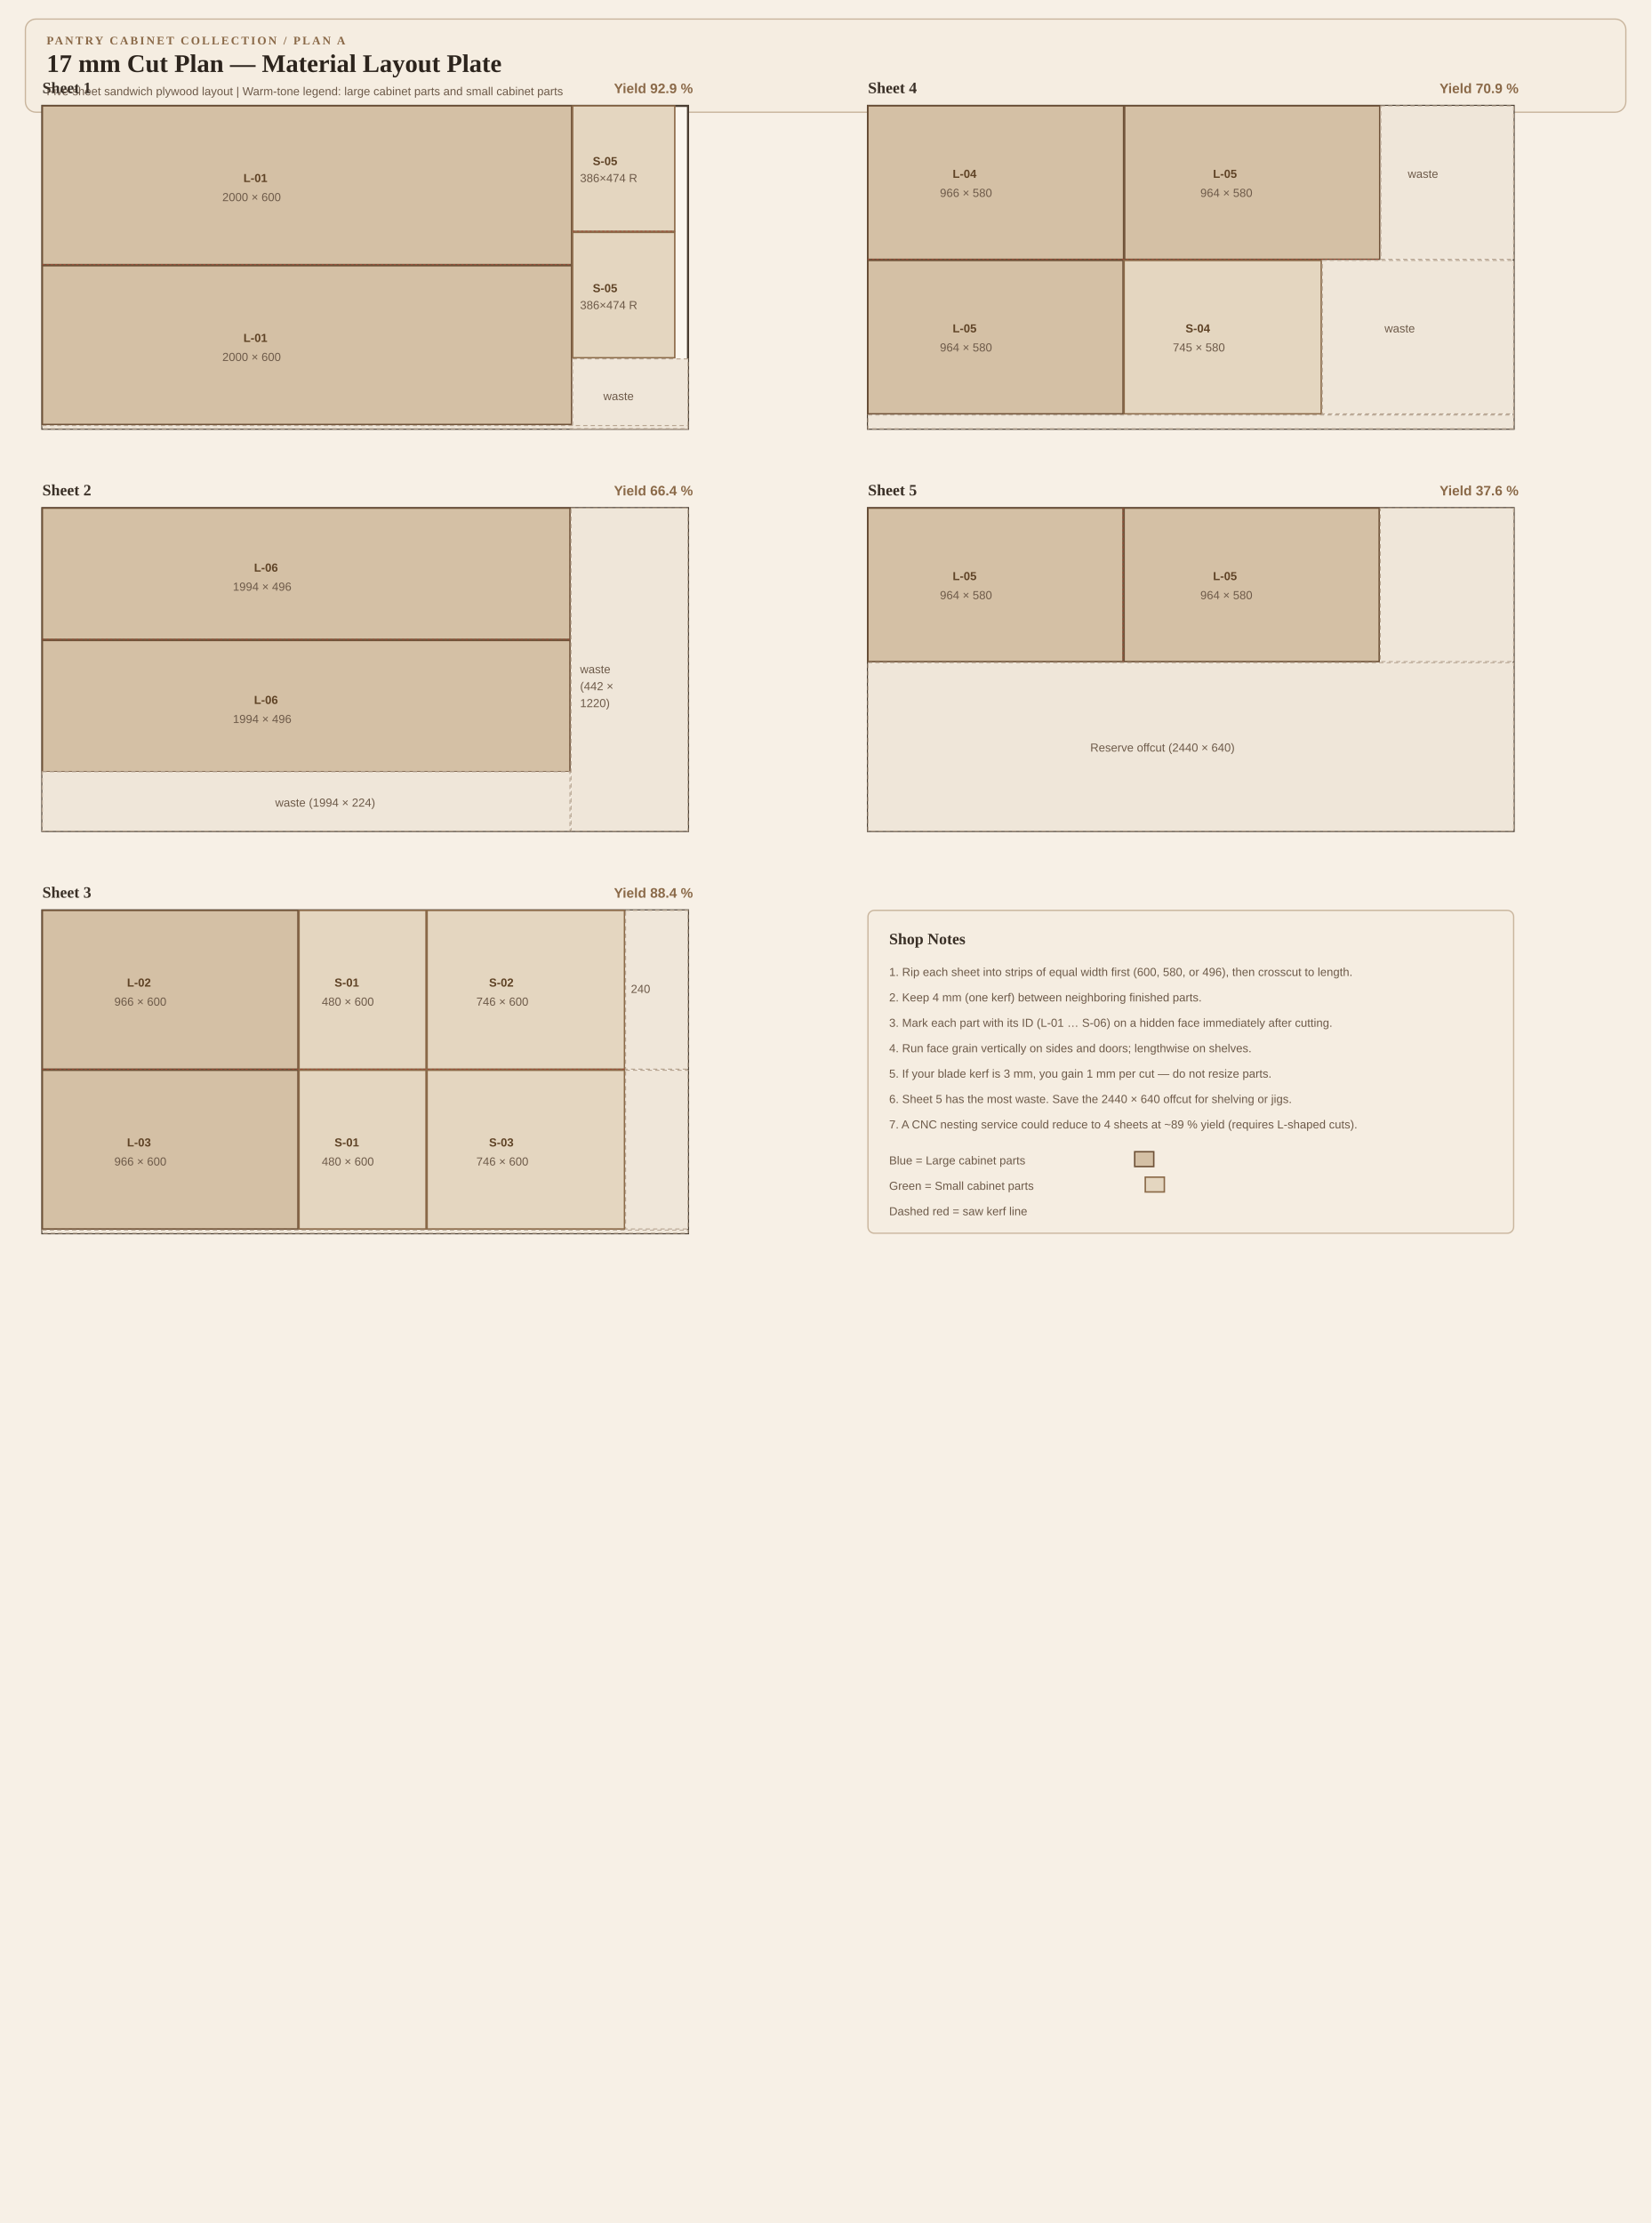
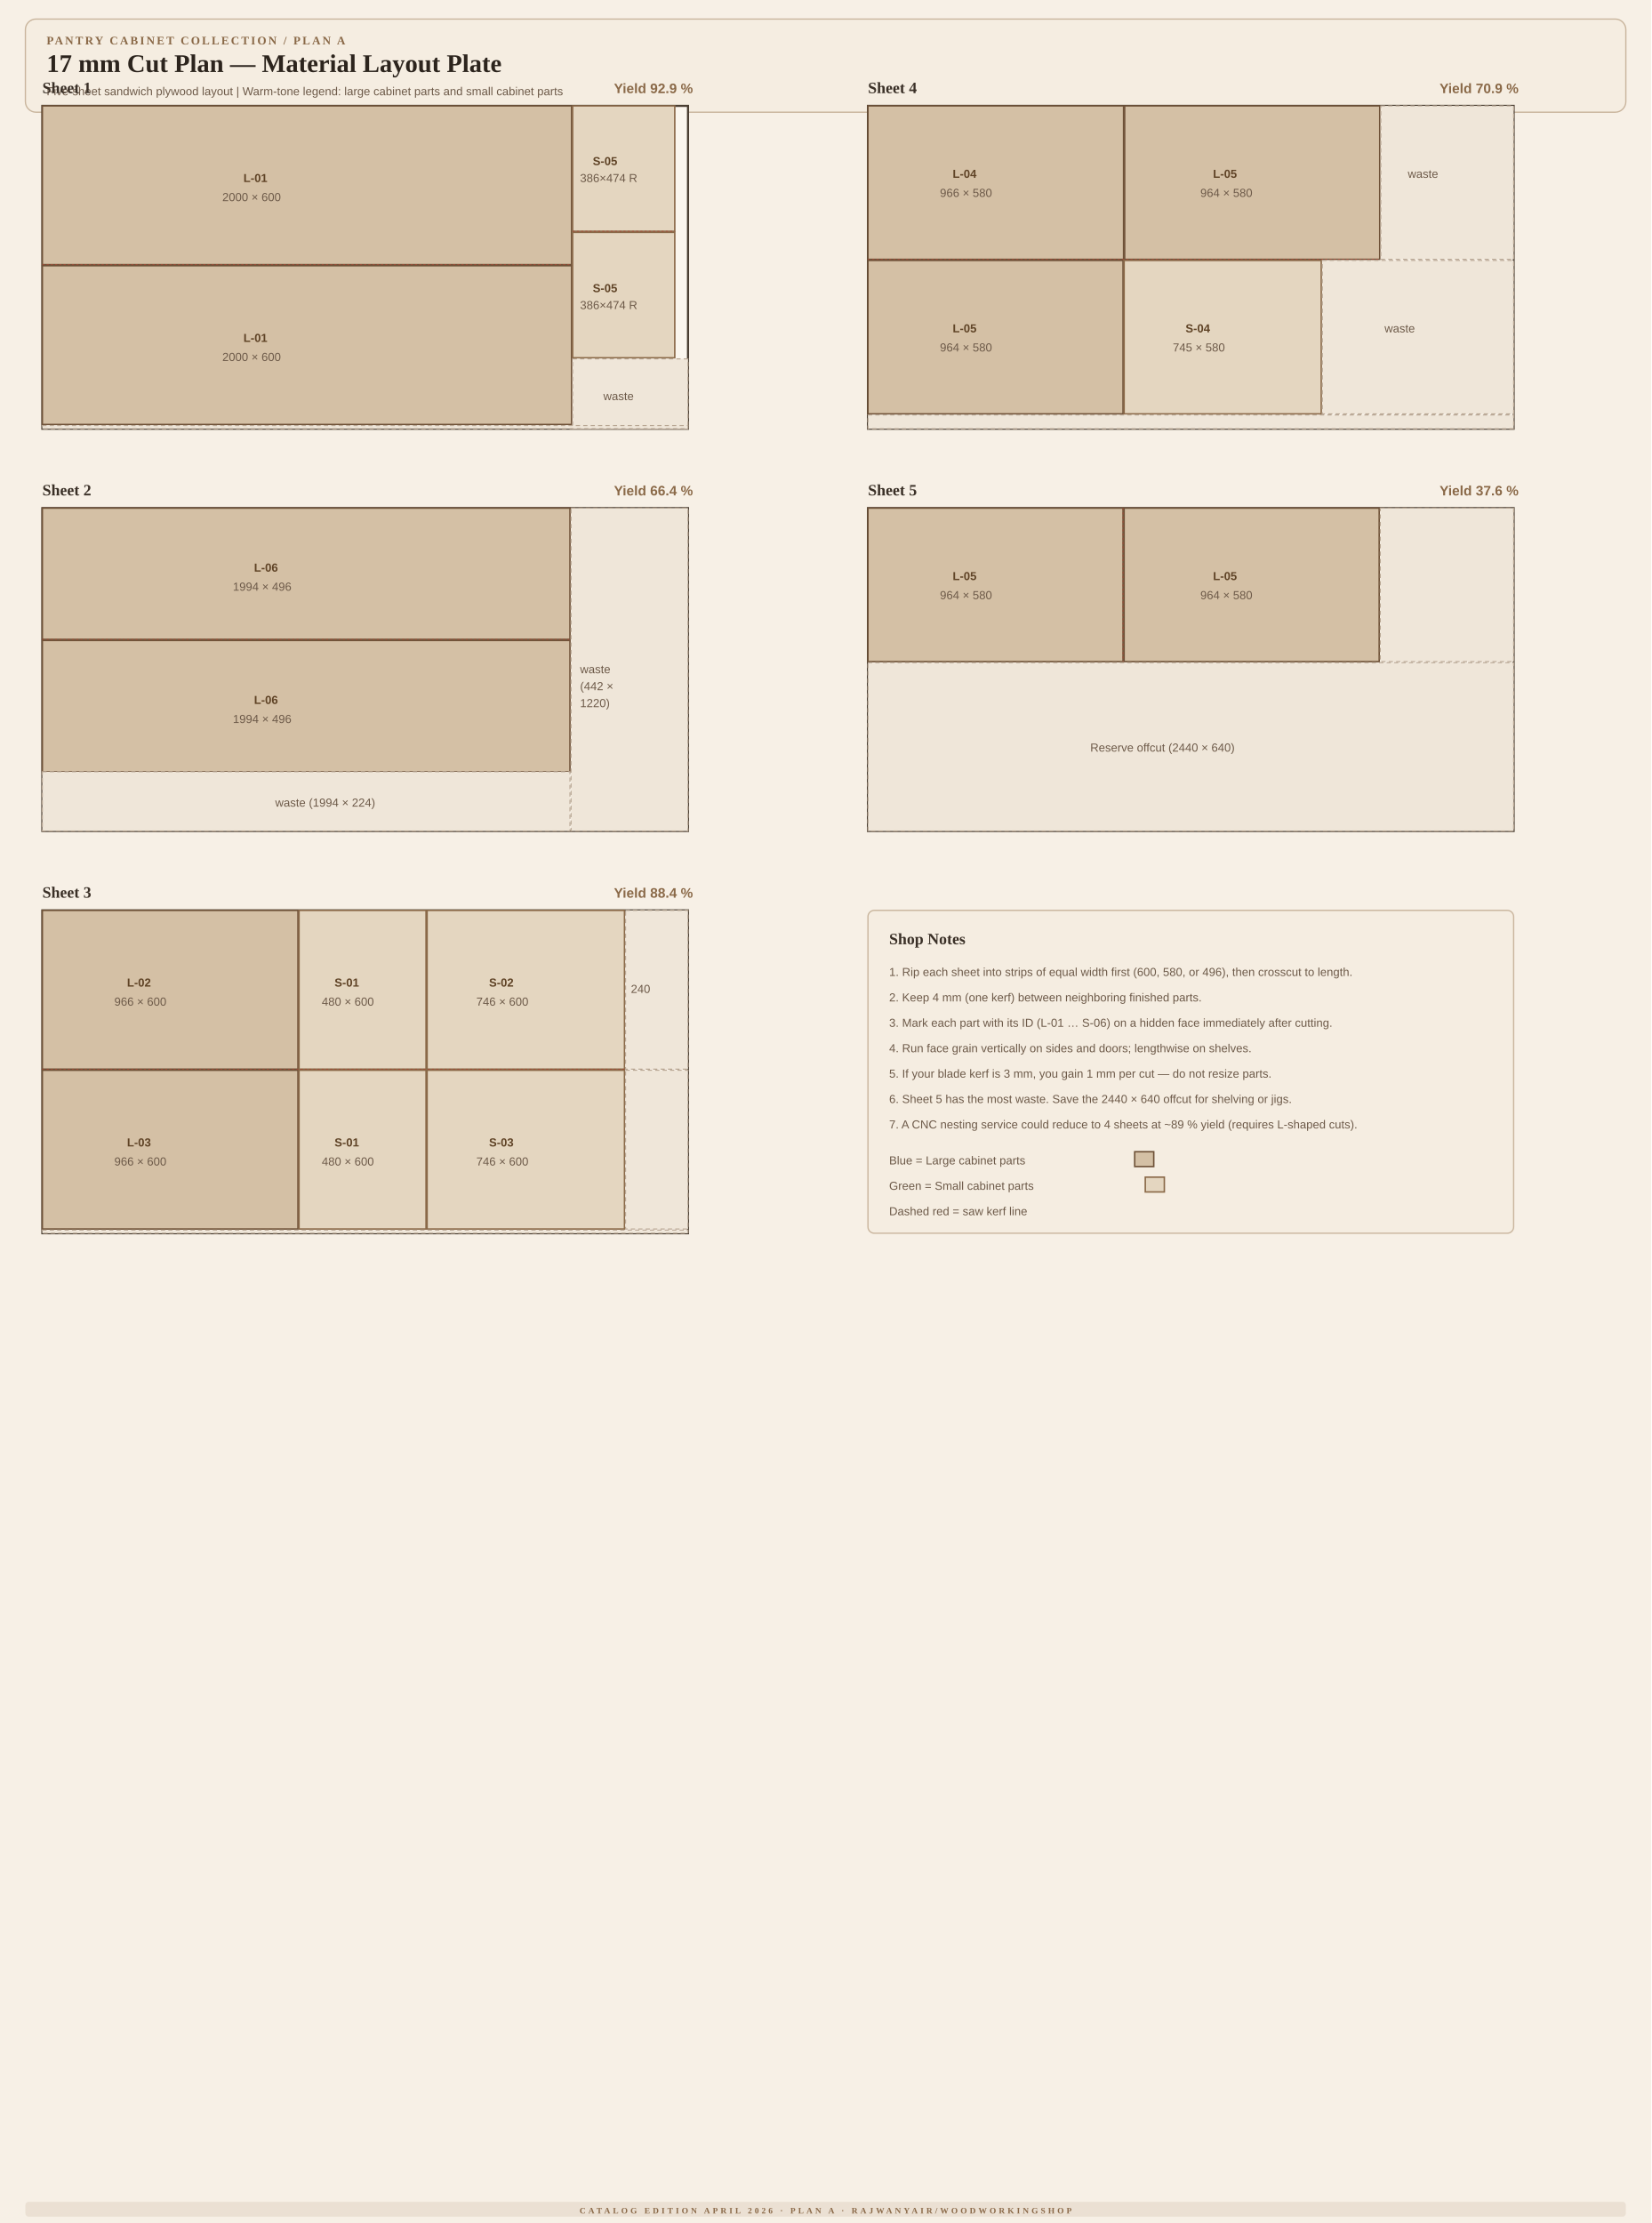
<svg xmlns="http://www.w3.org/2000/svg" width="1560" height="2100" viewBox="0 0 1560 2100">
  <defs>
    <style>
      .eyebrow { font: 700 11px Georgia, 'Times New Roman', serif; letter-spacing: 1.8px; fill: #8a6948; }
      .title { font: 700 24px Georgia, 'Times New Roman', serif; fill: #2c241d; }
      .sub { font: 700 15px Georgia, 'Times New Roman', serif; fill: #3a3027; }
      .lbl { font: 600 11px Arial, sans-serif; fill: #5f4326; }
      .sz { font: 11px Arial, sans-serif; fill: #6d5a49; }
      .pct { font: 600 13px Arial, sans-serif; fill: #8a6948; }
      .sheet { fill: #fbf6ee; stroke: #4a3e32; stroke-width: 2; }
      .L { fill: #d4c0a5; stroke: #6f5238; stroke-width: 1.4; }
      .S { fill: #e4d6c0; stroke: #8a6948; stroke-width: 1.4; }
      .waste { fill: #efe6d9; stroke: #b8a693; stroke-width: 1; stroke-dasharray: 4 3; }
      .kerf { stroke: #a54a37; stroke-width: 0.7; stroke-dasharray: 2 2; }
      .note { fill: #f5ede1; stroke: #c9b59d; stroke-width: 1.2; }
      .card { fill: #f5ede1; stroke: #c9b59d; stroke-width: 1.2; }
    </style>
  </defs>
  <rect x="0" y="0" width="1560" height="2100" fill="#f7f0e6" />
  <rect x="24" y="18" width="1512" height="88" rx="10" class="card" />
  <text x="44" y="42" class="eyebrow">PANTRY CABINET COLLECTION / PLAN A</text>
  <text x="44" y="68" class="title">17 mm Cut Plan — Material Layout Plate</text>
  <text x="44" y="90" class="sz">Five-sheet sandwich plywood layout | Warm-tone legend: large cabinet parts and small cabinet parts</text>
  <g transform="translate(40,100)">
    <text x="0" y="-12" class="sub">Sheet 1</text>
    <text x="540" y="-12" class="pct">Yield 92.9 %</text>
    <rect x="0" y="0" width="610" height="305" class="sheet" />
    <rect x="0" y="0" width="500" height="150" class="L" />
    <text x="190" y="72" class="lbl">L-01</text>
    <text x="170" y="90" class="sz">2000 × 600</text>
    <rect x="0" y="151" width="500" height="150" class="L" />
    <text x="190" y="223" class="lbl">L-01</text>
    <text x="170" y="241" class="sz">2000 × 600</text>
    <line x1="0" y1="150" x2="500" y2="150" class="kerf" />
    <rect x="501" y="0" width="96.5" height="118.5" class="S" />
    <text x="520" y="56" class="lbl">S-05</text>
    <text x="508" y="72" class="sz">386×474 R</text>
    <rect x="501" y="119.5" width="96.5" height="118.5" class="S" />
    <text x="520" y="176" class="lbl">S-05</text>
    <text x="508" y="192" class="sz">386×474 R</text>
    <line x1="501" y1="118.5" x2="597.5" y2="118.5" class="kerf" />
    <rect x="501" y="239" width="109" height="66" class="waste" />
    <rect x="0" y="302" width="610" height="3" class="waste" />
    <text x="530" y="278" class="sz">waste</text>
  </g>
  <g transform="translate(40,480)">
    <text x="0" y="-12" class="sub">Sheet 2</text>
    <text x="540" y="-12" class="pct">Yield 66.4 %</text>
    <rect x="0" y="0" width="610" height="305" class="sheet" />
    <rect x="0" y="0" width="498.5" height="124" class="L" />
    <text x="200" y="60" class="lbl">L-06</text>
    <text x="180" y="78" class="sz">1994 × 496</text>
    <rect x="0" y="125" width="498.5" height="124" class="L" />
    <text x="200" y="185" class="lbl">L-06</text>
    <text x="180" y="203" class="sz">1994 × 496</text>
    <line x1="0" y1="124" x2="498.5" y2="124" class="kerf" />
    <rect x="0" y="249" width="498.5" height="56" class="waste" />
    <rect x="499.5" y="0" width="110.5" height="305" class="waste" />
    <text x="220" y="282" class="sz">waste (1994 × 224)</text>
    <text x="508" y="156" class="sz">waste</text>
    <text x="508" y="172" class="sz">(442 ×</text>
    <text x="508" y="188" class="sz"> 1220)</text>
  </g>
  <g transform="translate(40,860)">
    <text x="0" y="-12" class="sub">Sheet 3</text>
    <text x="540" y="-12" class="pct">Yield 88.4 %</text>
    <rect x="0" y="0" width="610" height="305" class="sheet" />
    <rect x="0" y="0" width="241.5" height="150" class="L" />
    <text x="80" y="72" class="lbl">L-02</text>
    <text x="68" y="90" class="sz">966 × 600</text>
    <rect x="242.5" y="0" width="120" height="150" class="S" />
    <text x="276" y="72" class="lbl">S-01</text>
    <text x="264" y="90" class="sz">480 × 600</text>
    <rect x="363.5" y="0" width="186.5" height="150" class="S" />
    <text x="422" y="72" class="lbl">S-02</text>
    <text x="410" y="90" class="sz">746 × 600</text>
    <rect x="0" y="151" width="241.5" height="150" class="L" />
    <text x="80" y="223" class="lbl">L-03</text>
    <text x="68" y="241" class="sz">966 × 600</text>
    <rect x="242.5" y="151" width="120" height="150" class="S" />
    <text x="276" y="223" class="lbl">S-01</text>
    <text x="264" y="241" class="sz">480 × 600</text>
    <rect x="363.5" y="151" width="186.5" height="150" class="S" />
    <text x="422" y="223" class="lbl">S-03</text>
    <text x="410" y="241" class="sz">746 × 600</text>
    <line x1="0" y1="150" x2="550" y2="150" class="kerf" />
    <rect x="551" y="0" width="59" height="150" class="waste" />
    <rect x="551" y="151" width="59" height="150" class="waste" />
    <text x="556" y="78" class="sz">240</text>
    <rect x="0" y="302" width="610" height="3" class="waste" />
  </g>
  <g transform="translate(820,100)">
    <text x="0" y="-12" class="sub">Sheet 4</text>
    <text x="540" y="-12" class="pct">Yield 70.9 %</text>
    <rect x="0" y="0" width="610" height="305" class="sheet" />
    <rect x="0" y="0" width="241.5" height="145" class="L" />
    <text x="80" y="68" class="lbl">L-04</text>
    <text x="68" y="86" class="sz">966 × 580</text>
    <rect x="242.5" y="0" width="241" height="145" class="L" />
    <text x="326" y="68" class="lbl">L-05</text>
    <text x="314" y="86" class="sz">964 × 580</text>
    <rect x="0" y="146" width="241" height="145" class="L" />
    <text x="80" y="214" class="lbl">L-05</text>
    <text x="68" y="232" class="sz">964 × 580</text>
    <rect x="242" y="146" width="186.25" height="145" class="S" />
    <text x="300" y="214" class="lbl">S-04</text>
    <text x="288" y="232" class="sz">745 × 580</text>
    <line x1="0" y1="145" x2="483.5" y2="145" class="kerf" />
    <rect x="484.5" y="0" width="125.5" height="145" class="waste" />
    <rect x="429.25" y="146" width="180.75" height="145" class="waste" />
    <rect x="0" y="292" width="610" height="13" class="waste" />
    <text x="510" y="68" class="sz">waste</text>
    <text x="488" y="214" class="sz">waste</text>
  </g>
  <g transform="translate(820,480)">
    <text x="0" y="-12" class="sub">Sheet 5</text>
    <text x="540" y="-12" class="pct">Yield 37.6 %</text>
    <rect x="0" y="0" width="610" height="305" class="sheet" />
    <rect x="0" y="0" width="241" height="145" class="L" />
    <text x="80" y="68" class="lbl">L-05</text>
    <text x="68" y="86" class="sz">964 × 580</text>
    <rect x="242" y="0" width="241" height="145" class="L" />
    <text x="326" y="68" class="lbl">L-05</text>
    <text x="314" y="86" class="sz">964 × 580</text>
    <line x1="241" y1="0" x2="241" y2="145" class="kerf" />
    <rect x="484" y="0" width="126" height="145" class="waste" />
    <rect x="0" y="146" width="610" height="159" class="waste" />
    <text x="210" y="230" class="sz">Reserve offcut (2440 × 640)</text>
  </g>
  <g transform="translate(820,860)">
    <rect x="0" y="0" width="610" height="305" class="note" rx="6" />
    <text x="20" y="32" class="sub">Shop Notes</text>
    <text x="20" y="62" class="sz">1. Rip each sheet into strips of equal width first (600, 580, or 496), then crosscut to length.</text>
    <text x="20" y="86" class="sz">2. Keep 4 mm (one kerf) between neighboring finished parts.</text>
    <text x="20" y="110" class="sz">3. Mark each part with its ID (L-01 … S-06) on a hidden face immediately after cutting.</text>
    <text x="20" y="134" class="sz">4. Run face grain vertically on sides and doors; lengthwise on shelves.</text>
    <text x="20" y="158" class="sz">5. If your blade kerf is 3 mm, you gain 1 mm per cut — do not resize parts.</text>
    <text x="20" y="182" class="sz">6. Sheet 5 has the most waste. Save the 2440 × 640 offcut for shelving or jigs.</text>
    <text x="20" y="206" class="sz">7. A CNC nesting service could reduce to 4 sheets at ~89 % yield (requires L-shaped cuts).</text>
    <text x="20" y="240" class="sz">Blue = Large cabinet parts</text>
    <rect x="252" y="228" width="18" height="14" class="L" />
    <text x="20" y="264" class="sz">Green = Small cabinet parts</text>
    <rect x="262" y="252" width="18" height="14" class="S" />
    <text x="20" y="288" class="sz">Dashed red = saw kerf line</text>
  </g>
+   <rect x="24" y="2080" width="1512" height="14" rx="3" fill="#8e6940" opacity="0.12" />
+   <text x="780" y="2091" text-anchor="middle" class="eyebrow" style="font-size:8px; letter-spacing:2.5px;">CATALOG EDITION APRIL 2026 · PLAN A ·
+     RAJWANYAIR/WOODWORKINGSHOP</text>
</svg>
